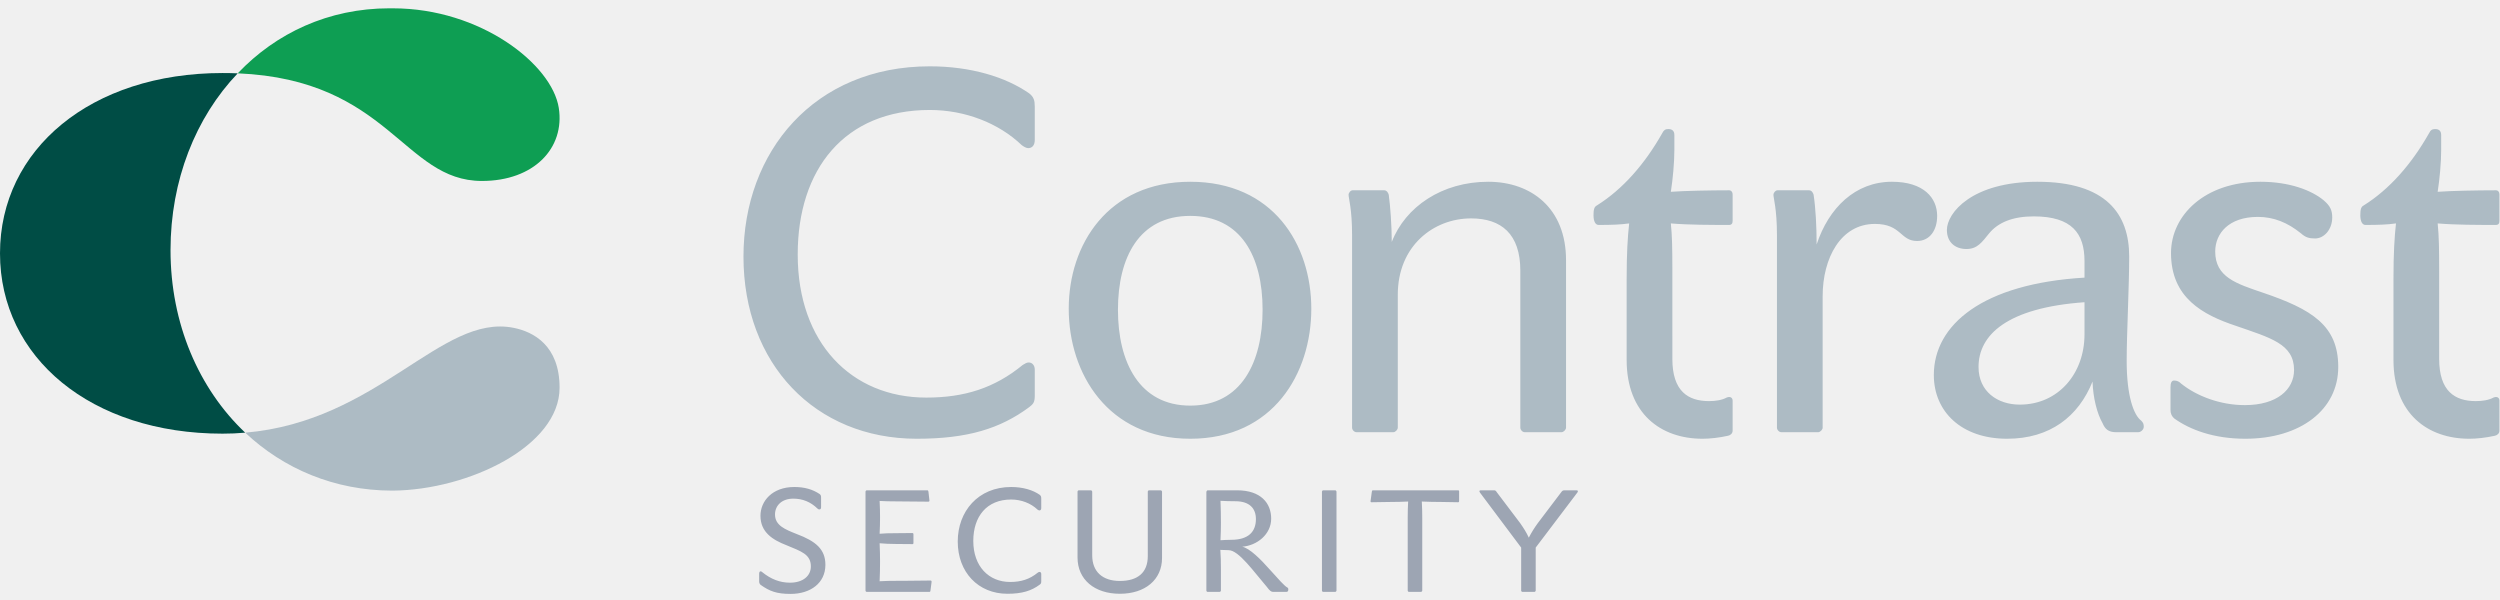
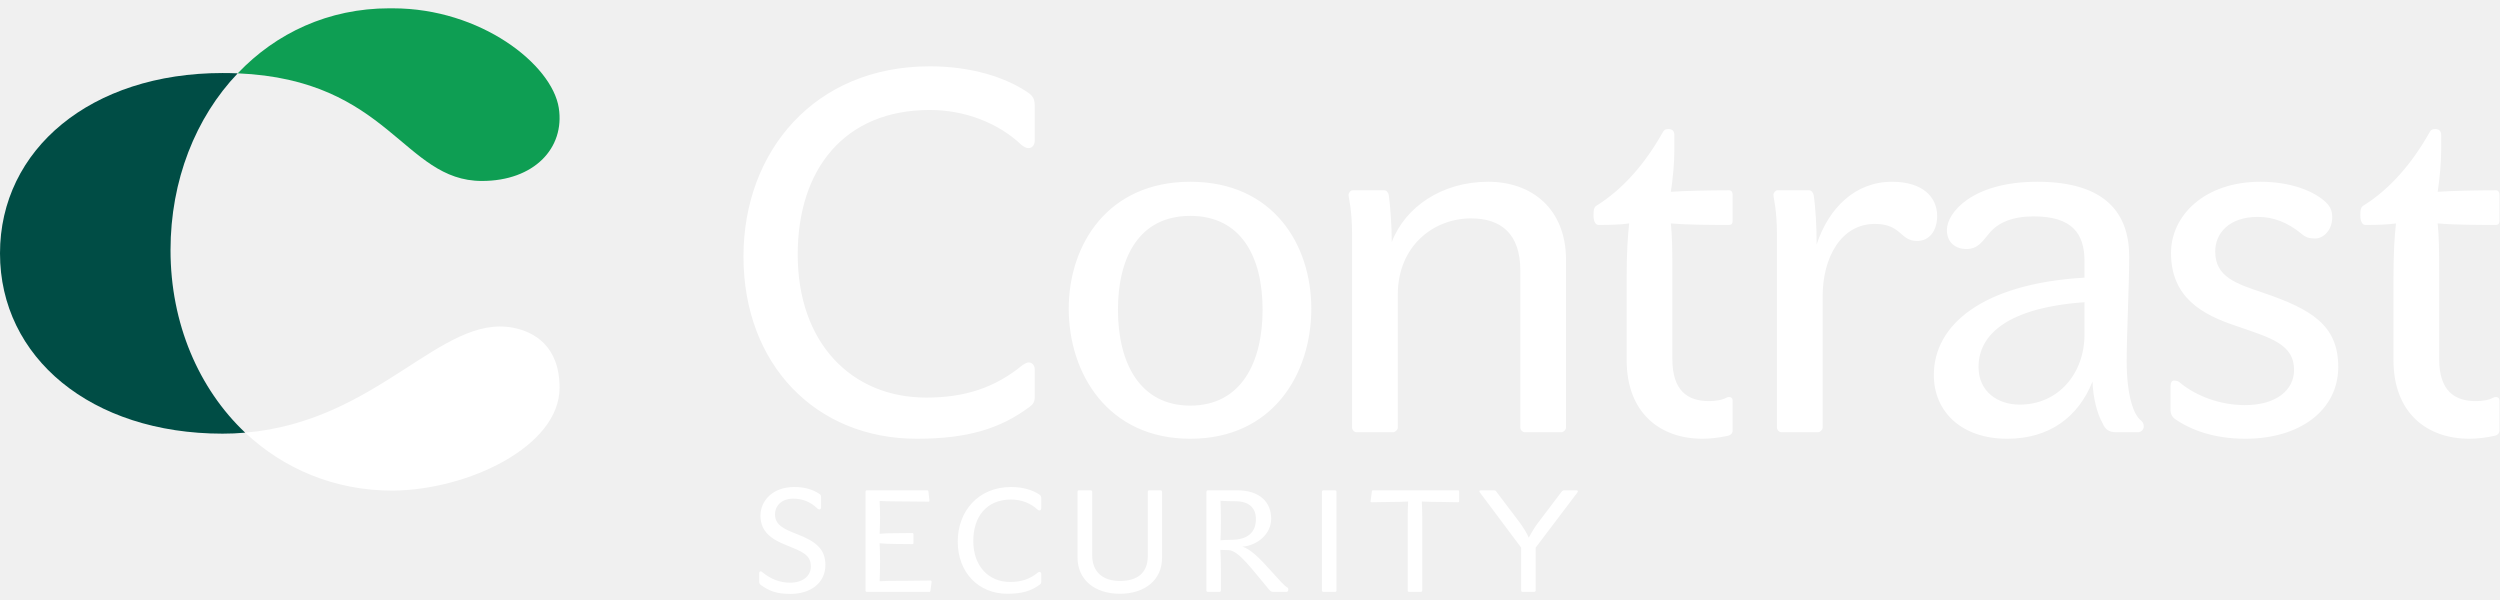
<svg xmlns="http://www.w3.org/2000/svg" width="250px" height="60px" viewBox="0 0 250 60" version="1.1">
  <g id="Page-1" stroke="none" stroke-width="1" fill="none" fill-rule="evenodd">
    <g id="Home-V1" transform="translate(-69, -47)" fill-rule="nonzero">
      <g id="Contrast_Logo_RGB" transform="translate(69, 47.83084)">
-         <path d="M92.979,5.801 C97.047,5.801 100.563,6.855 102.924,8.511 C103.375,8.863 103.476,9.214 103.476,9.816 L103.476,13.179 C103.476,13.681 103.225,13.982 102.823,13.982 C102.622,13.982 102.371,13.832 102.17,13.681 C99.86,11.472 96.495,10.167 92.979,10.167 C84.442,10.167 79.771,16.09 79.771,24.623 C79.771,33.457 85.145,38.928 92.628,38.928 C96.445,38.928 99.458,37.974 102.27,35.666 C102.522,35.515 102.672,35.415 102.873,35.415 C103.225,35.415 103.476,35.716 103.476,36.117 L103.476,38.778 C103.476,39.38 103.325,39.581 102.924,39.882 C100.011,42.04 96.746,43.044 91.674,43.044 C81.529,43.044 74.347,35.565 74.347,24.824 C74.347,14.333 81.428,5.801 92.979,5.801 Z M119.027,17.345 C127.314,17.345 131.131,23.619 131.131,30.044 C131.131,36.519 127.314,43.044 119.027,43.044 C110.79,43.044 106.873,36.519 106.873,30.044 C106.873,23.619 110.79,17.345 119.027,17.345 Z M166.834,12.075 C167.236,12.075 167.436,12.276 167.436,12.677 L167.436,14.183 C167.436,15.438 167.286,17.044 167.085,18.349 C168.441,18.249 171.052,18.198 172.911,18.198 C173.112,18.198 173.262,18.349 173.262,18.65 L173.262,21.26 C173.262,21.511 173.162,21.662 172.911,21.662 C171.153,21.662 168.843,21.662 167.085,21.511 C167.212,22.737 167.232,23.963 167.235,25.908 L167.236,35.063 C167.236,38.276 168.792,39.28 170.902,39.28 C171.555,39.28 172.208,39.179 172.659,38.928 C173.011,38.778 173.262,38.928 173.262,39.229 L173.262,42.241 C173.262,42.492 173.061,42.693 172.81,42.743 C171.906,42.944 171.002,43.044 170.249,43.044 C166.08,43.044 162.665,40.534 162.665,35.164 L162.665,27.083 C162.665,24.422 162.766,22.916 162.916,21.511 C162.079,21.637 160.998,21.658 160.254,21.661 L159.853,21.662 L159.853,21.662 C159.552,21.662 159.351,21.31 159.351,20.708 C159.351,20.156 159.401,19.855 159.702,19.704 C162.264,18.098 164.473,15.588 166.231,12.476 C166.382,12.175 166.533,12.075 166.834,12.075 Z M203.729,17.345 C210.609,17.345 212.919,20.557 212.919,24.824 C212.919,27.835 212.668,32.503 212.668,35.264 C212.668,38.778 213.371,40.685 214.125,41.237 C214.326,41.438 214.376,41.588 214.376,41.839 C214.376,42.141 214.075,42.391 213.824,42.391 L211.614,42.391 C210.86,42.391 210.509,42.09 210.258,41.488 C209.705,40.534 209.304,38.928 209.253,37.322 C207.847,40.835 204.984,43.044 200.715,43.044 C196.145,43.044 193.383,40.334 193.383,36.669 C193.383,31.65 198.255,27.534 208.45,26.932 L208.45,25.276 C208.45,22.515 207.194,20.808 203.377,20.808 C201.268,20.808 199.811,21.411 198.907,22.515 C198.204,23.368 197.752,24.071 196.647,24.071 C195.542,24.071 194.689,23.418 194.689,22.164 C194.689,20.457 197.2,17.345 203.729,17.345 Z M226.041,17.345 C228.954,17.345 231.164,18.198 232.369,19.202 C233.022,19.754 233.223,20.206 233.223,20.909 C233.223,22.164 232.369,23.017 231.515,23.017 C230.912,23.017 230.561,22.916 230.109,22.515 C228.753,21.411 227.347,20.859 225.79,20.859 C222.877,20.859 221.521,22.515 221.521,24.322 C221.521,26.882 223.63,27.534 226.292,28.438 C231.164,30.094 233.825,31.7 233.825,35.866 C233.825,40.133 230.059,43.044 224.534,43.044 C221.37,43.044 219.01,42.141 217.453,41.036 C217.152,40.785 217.051,40.484 217.051,40.183 L217.051,37.874 C217.051,37.473 217.152,37.222 217.403,37.222 C217.704,37.222 217.905,37.322 218.106,37.523 C219.663,38.778 222.023,39.681 224.484,39.681 C227.698,39.681 229.406,38.125 229.406,36.168 C229.406,33.557 227.045,32.955 223.58,31.75 C220.265,30.646 217.101,28.94 217.101,24.473 C217.101,20.708 220.466,17.345 226.041,17.345 Z M243.515,12.075 C243.917,12.075 244.118,12.276 244.118,12.677 L244.118,14.183 C244.118,15.438 243.967,17.044 243.767,18.349 C245.123,18.249 247.734,18.198 249.592,18.198 C249.793,18.198 249.944,18.349 249.944,18.65 L249.944,21.26 C249.944,21.511 249.843,21.662 249.592,21.662 C247.835,21.662 245.524,21.662 243.767,21.511 C243.901,22.814 243.915,24.116 243.917,26.281 L243.917,35.063 C243.917,38.276 245.474,39.28 247.583,39.28 C248.236,39.28 248.889,39.179 249.341,38.928 C249.693,38.778 249.944,38.928 249.944,39.229 L249.944,42.241 C249.944,42.492 249.743,42.693 249.492,42.743 C248.588,42.944 247.684,43.044 246.93,43.044 C242.762,43.044 239.347,40.534 239.347,35.164 L239.347,27.083 C239.347,24.422 239.447,22.916 239.598,21.511 C238.761,21.637 237.68,21.658 236.936,21.661 L236.535,21.662 L236.535,21.662 C236.233,21.662 236.032,21.31 236.032,20.708 C236.032,20.156 236.082,19.855 236.384,19.704 C238.945,18.098 241.155,15.588 242.913,12.476 C243.063,12.175 243.214,12.075 243.515,12.075 Z M148.819,17.345 C153.138,17.345 156.603,20.005 156.603,25.175 L156.603,41.94 C156.603,42.141 156.352,42.391 156.151,42.391 L152.485,42.391 C152.234,42.391 152.033,42.141 152.033,41.94 L152.033,26.229 C152.033,22.565 150.125,21.009 147.111,21.009 C143.345,21.009 139.779,23.77 139.779,28.639 L139.779,41.94 C139.779,42.141 139.528,42.391 139.327,42.391 L135.661,42.391 C135.409,42.391 135.208,42.141 135.208,41.94 L135.208,22.666 C135.208,20.056 134.857,19.001 134.857,18.65 C134.857,18.449 135.058,18.198 135.259,18.198 L138.423,18.198 C138.674,18.198 138.825,18.449 138.875,18.65 C139.026,19.704 139.176,21.762 139.176,23.368 C140.532,19.855 144.198,17.345 148.819,17.345 Z M189.196,17.345 C192.36,17.345 193.716,18.951 193.716,20.758 C193.716,22.214 192.963,23.268 191.707,23.268 C190,23.268 190.15,21.561 187.488,21.561 C184.073,21.561 182.265,24.974 182.265,28.789 L182.265,41.94 C182.265,42.141 182.014,42.391 181.813,42.391 L178.147,42.391 C177.896,42.391 177.695,42.141 177.695,41.94 L177.695,22.666 C177.695,20.056 177.344,19.001 177.344,18.65 C177.344,18.449 177.544,18.198 177.745,18.198 L180.91,18.198 C181.161,18.198 181.311,18.449 181.361,18.65 C181.562,19.955 181.663,21.812 181.663,23.619 C182.868,19.955 185.53,17.345 189.196,17.345 Z M119.027,20.758 C113.904,20.758 111.795,24.924 111.795,30.144 C111.795,35.415 113.955,39.731 119.027,39.731 C124.15,39.731 126.259,35.365 126.259,30.144 C126.259,24.824 124.1,20.758 119.027,20.758 Z M208.45,29.391 C200.715,29.944 197.853,32.654 197.853,35.866 C197.853,38.326 199.761,39.631 201.971,39.631 C205.838,39.631 208.45,36.519 208.45,32.604 L208.45,29.391 Z" id="Contrast" fill="#adbbc4" />
-         <path d="M79.43,47.869 C80.438,47.869 81.258,48.099 81.964,48.574 C82.093,48.674 82.108,48.761 82.108,48.933 L82.108,49.912 C82.108,50.041 82.036,50.113 81.935,50.113 C81.863,50.113 81.806,50.085 81.748,50.027 C81.057,49.351 80.25,49.034 79.329,49.034 C78.148,49.034 77.501,49.754 77.501,50.617 C77.501,51.725 78.523,52.114 79.675,52.574 C81.59,53.294 82.54,54.099 82.54,55.653 C82.54,57.481 81.042,58.56 79.056,58.56 C77.659,58.56 76.953,58.287 76.061,57.654 C75.974,57.567 75.917,57.481 75.917,57.323 L75.917,56.531 C75.917,56.387 75.974,56.301 76.061,56.301 C76.133,56.301 76.19,56.344 76.248,56.402 C77.083,57.078 77.99,57.438 78.998,57.438 C80.294,57.438 81.086,56.761 81.086,55.812 C81.086,54.617 80.164,54.315 78.624,53.682 C77.256,53.15 76.046,52.387 76.046,50.747 C76.046,49.279 77.227,47.869 79.43,47.869 Z M101.115,47.869 C102.282,47.869 103.29,48.171 103.966,48.646 C104.096,48.746 104.125,48.847 104.125,49.02 L104.125,49.984 C104.125,50.128 104.053,50.214 103.938,50.214 C103.88,50.214 103.808,50.171 103.75,50.128 C103.088,49.495 102.123,49.121 101.115,49.121 C98.668,49.121 97.329,50.819 97.329,53.265 C97.329,55.797 98.869,57.366 101.015,57.366 C102.109,57.366 102.973,57.092 103.779,56.431 C103.851,56.387 103.894,56.359 103.952,56.359 C104.053,56.359 104.125,56.445 104.125,56.56 L104.125,57.323 C104.125,57.495 104.081,57.553 103.966,57.639 C103.131,58.258 102.195,58.546 100.741,58.546 C97.833,58.546 95.774,56.402 95.774,53.322 C95.774,50.315 97.804,47.869 101.115,47.869 Z M109.092,48.2 C109.149,48.2 109.221,48.272 109.221,48.343 L109.221,54.704 C109.221,56.33 110.243,57.265 111.985,57.265 C113.757,57.265 114.779,56.445 114.779,54.776 L114.779,48.343 C114.779,48.272 114.836,48.2 114.908,48.2 L116.075,48.2 C116.132,48.2 116.204,48.272 116.204,48.343 L116.204,54.963 C116.204,57.15 114.505,58.546 111.985,58.546 C109.466,58.546 107.753,57.136 107.753,54.92 L107.753,48.343 C107.753,48.272 107.81,48.2 107.882,48.2 L109.092,48.2 Z M92.728,48.2 C92.8,48.2 92.828,48.243 92.843,48.329 L92.944,49.221 C92.944,49.293 92.915,49.336 92.843,49.336 C91.979,49.336 90.539,49.308 89.704,49.308 C88.955,49.308 88.451,49.293 87.962,49.264 C87.991,49.826 88.005,50.401 88.005,50.89 C88.005,51.423 87.991,51.984 87.962,52.545 C88.408,52.502 88.912,52.488 89.632,52.488 C90.366,52.488 90.899,52.473 91.244,52.473 C91.302,52.473 91.345,52.517 91.345,52.603 L91.345,53.466 C91.345,53.538 91.317,53.581 91.244,53.581 C90.885,53.581 90.338,53.567 89.603,53.567 C88.984,53.567 88.437,53.538 87.962,53.495 C87.991,54.128 88.005,54.733 88.005,55.322 C88.005,55.97 87.991,56.646 87.962,57.294 C88.515,57.259 88.992,57.252 89.731,57.251 L90.266,57.251 L90.266,57.251 C91.187,57.251 92.195,57.222 93.059,57.222 C93.116,57.222 93.16,57.265 93.16,57.351 L93.044,58.244 C93.03,58.316 93.016,58.359 92.944,58.359 L86.68,58.359 C86.608,58.359 86.551,58.287 86.551,58.229 L86.551,48.343 C86.551,48.272 86.608,48.2 86.68,48.2 L92.728,48.2 Z M123.705,48.2 C126.066,48.2 127.118,49.466 127.118,51.034 C127.118,52.603 125.706,53.725 124.223,53.84 C124.958,53.999 126.023,55.035 127.06,56.215 C127.866,57.107 128.442,57.769 128.744,57.927 C128.816,57.956 128.831,58.028 128.831,58.129 C128.831,58.272 128.759,58.359 128.644,58.359 L127.319,58.359 C127.132,58.359 126.988,58.272 126.671,57.841 C125.39,56.359 123.878,54.186 122.856,54.186 C122.697,54.186 122.294,54.171 122.035,54.157 C122.078,54.776 122.092,55.423 122.092,56.1 L122.092,58.229 C122.092,58.287 122.02,58.359 121.963,58.359 L120.768,58.359 C120.696,58.359 120.638,58.287 120.638,58.229 L120.638,48.387 C120.638,48.286 120.71,48.2 120.768,48.2 L123.705,48.2 Z M133.52,48.2 C133.577,48.2 133.649,48.272 133.649,48.343 L133.649,58.229 C133.649,58.287 133.577,58.359 133.52,58.359 L132.325,58.359 C132.253,58.359 132.195,58.287 132.195,58.229 L132.195,48.343 C132.195,48.272 132.253,48.2 132.325,48.2 L133.52,48.2 Z M145.81,48.2 C145.882,48.2 145.911,48.243 145.911,48.315 L145.911,49.293 C145.911,49.351 145.882,49.394 145.81,49.394 C145.277,49.394 144.644,49.365 144.111,49.365 C143.477,49.365 142.815,49.351 142.181,49.322 C142.21,49.854 142.225,50.387 142.225,50.919 L142.225,58.229 C142.225,58.287 142.153,58.359 142.095,58.359 L140.9,58.359 C140.828,58.359 140.771,58.287 140.771,58.229 L140.771,50.89 C140.771,50.358 140.785,49.826 140.814,49.322 C140.238,49.351 139.647,49.365 139.071,49.365 C138.409,49.365 137.819,49.394 137.157,49.394 C137.085,49.394 137.041,49.351 137.056,49.279 L137.185,48.329 C137.2,48.243 137.228,48.2 137.286,48.2 L145.81,48.2 Z M149.409,48.2 C149.538,48.2 149.61,48.272 149.654,48.358 L152.015,51.48 C152.346,51.955 152.648,52.416 152.879,52.934 C153.167,52.387 153.455,51.926 153.771,51.495 L156.147,48.358 C156.234,48.228 156.334,48.2 156.45,48.2 L157.659,48.2 C157.818,48.2 157.818,48.315 157.731,48.43 L153.57,53.927 L153.57,58.229 C153.57,58.287 153.498,58.359 153.44,58.359 L152.245,58.359 C152.173,58.359 152.116,58.287 152.116,58.229 L152.116,53.927 L147.998,48.43 C147.912,48.315 147.912,48.2 148.07,48.2 L149.409,48.2 Z M122.049,49.25 C122.078,49.782 122.092,50.862 122.092,51.437 C122.092,52.027 122.078,52.617 122.049,53.193 C122.308,53.178 122.712,53.15 123.115,53.15 C124.828,53.15 125.591,52.358 125.591,51.078 C125.591,49.984 124.929,49.293 123.532,49.293 C123.014,49.293 122.539,49.279 122.049,49.25 Z" id="Security" fill="#9DA5B3" />
+         <path d="M92.979,5.801 C97.047,5.801 100.563,6.855 102.924,8.511 C103.375,8.863 103.476,9.214 103.476,9.816 L103.476,13.179 C103.476,13.681 103.225,13.982 102.823,13.982 C102.622,13.982 102.371,13.832 102.17,13.681 C99.86,11.472 96.495,10.167 92.979,10.167 C84.442,10.167 79.771,16.09 79.771,24.623 C79.771,33.457 85.145,38.928 92.628,38.928 C96.445,38.928 99.458,37.974 102.27,35.666 C102.522,35.515 102.672,35.415 102.873,35.415 C103.225,35.415 103.476,35.716 103.476,36.117 L103.476,38.778 C103.476,39.38 103.325,39.581 102.924,39.882 C100.011,42.04 96.746,43.044 91.674,43.044 C81.529,43.044 74.347,35.565 74.347,24.824 C74.347,14.333 81.428,5.801 92.979,5.801 Z M119.027,17.345 C127.314,17.345 131.131,23.619 131.131,30.044 C131.131,36.519 127.314,43.044 119.027,43.044 C110.79,43.044 106.873,36.519 106.873,30.044 C106.873,23.619 110.79,17.345 119.027,17.345 Z M166.834,12.075 C167.236,12.075 167.436,12.276 167.436,12.677 L167.436,14.183 C167.436,15.438 167.286,17.044 167.085,18.349 C168.441,18.249 171.052,18.198 172.911,18.198 C173.112,18.198 173.262,18.349 173.262,18.65 L173.262,21.26 C173.262,21.511 173.162,21.662 172.911,21.662 C171.153,21.662 168.843,21.662 167.085,21.511 C167.212,22.737 167.232,23.963 167.235,25.908 L167.236,35.063 C167.236,38.276 168.792,39.28 170.902,39.28 C171.555,39.28 172.208,39.179 172.659,38.928 C173.011,38.778 173.262,38.928 173.262,39.229 L173.262,42.241 C173.262,42.492 173.061,42.693 172.81,42.743 C171.906,42.944 171.002,43.044 170.249,43.044 C166.08,43.044 162.665,40.534 162.665,35.164 L162.665,27.083 C162.665,24.422 162.766,22.916 162.916,21.511 C162.079,21.637 160.998,21.658 160.254,21.661 L159.853,21.662 L159.853,21.662 C159.552,21.662 159.351,21.31 159.351,20.708 C159.351,20.156 159.401,19.855 159.702,19.704 C162.264,18.098 164.473,15.588 166.231,12.476 C166.382,12.175 166.533,12.075 166.834,12.075 Z M203.729,17.345 C210.609,17.345 212.919,20.557 212.919,24.824 C212.919,27.835 212.668,32.503 212.668,35.264 C212.668,38.778 213.371,40.685 214.125,41.237 C214.326,41.438 214.376,41.588 214.376,41.839 C214.376,42.141 214.075,42.391 213.824,42.391 L211.614,42.391 C210.86,42.391 210.509,42.09 210.258,41.488 C209.705,40.534 209.304,38.928 209.253,37.322 C207.847,40.835 204.984,43.044 200.715,43.044 C196.145,43.044 193.383,40.334 193.383,36.669 C193.383,31.65 198.255,27.534 208.45,26.932 L208.45,25.276 C208.45,22.515 207.194,20.808 203.377,20.808 C201.268,20.808 199.811,21.411 198.907,22.515 C198.204,23.368 197.752,24.071 196.647,24.071 C195.542,24.071 194.689,23.418 194.689,22.164 C194.689,20.457 197.2,17.345 203.729,17.345 Z M226.041,17.345 C228.954,17.345 231.164,18.198 232.369,19.202 C233.022,19.754 233.223,20.206 233.223,20.909 C233.223,22.164 232.369,23.017 231.515,23.017 C230.912,23.017 230.561,22.916 230.109,22.515 C228.753,21.411 227.347,20.859 225.79,20.859 C222.877,20.859 221.521,22.515 221.521,24.322 C221.521,26.882 223.63,27.534 226.292,28.438 C231.164,30.094 233.825,31.7 233.825,35.866 C233.825,40.133 230.059,43.044 224.534,43.044 C221.37,43.044 219.01,42.141 217.453,41.036 C217.152,40.785 217.051,40.484 217.051,40.183 L217.051,37.874 C217.051,37.473 217.152,37.222 217.403,37.222 C217.704,37.222 217.905,37.322 218.106,37.523 C219.663,38.778 222.023,39.681 224.484,39.681 C227.698,39.681 229.406,38.125 229.406,36.168 C229.406,33.557 227.045,32.955 223.58,31.75 C220.265,30.646 217.101,28.94 217.101,24.473 C217.101,20.708 220.466,17.345 226.041,17.345 Z M243.515,12.075 C243.917,12.075 244.118,12.276 244.118,12.677 L244.118,14.183 C244.118,15.438 243.967,17.044 243.767,18.349 C245.123,18.249 247.734,18.198 249.592,18.198 C249.793,18.198 249.944,18.349 249.944,18.65 L249.944,21.26 C249.944,21.511 249.843,21.662 249.592,21.662 C247.835,21.662 245.524,21.662 243.767,21.511 C243.901,22.814 243.915,24.116 243.917,26.281 L243.917,35.063 C243.917,38.276 245.474,39.28 247.583,39.28 C248.236,39.28 248.889,39.179 249.341,38.928 C249.693,38.778 249.944,38.928 249.944,39.229 L249.944,42.241 C249.944,42.492 249.743,42.693 249.492,42.743 C248.588,42.944 247.684,43.044 246.93,43.044 C242.762,43.044 239.347,40.534 239.347,35.164 L239.347,27.083 C239.347,24.422 239.447,22.916 239.598,21.511 C238.761,21.637 237.68,21.658 236.936,21.661 L236.535,21.662 L236.535,21.662 C236.233,21.662 236.032,21.31 236.032,20.708 C236.032,20.156 236.082,19.855 236.384,19.704 C238.945,18.098 241.155,15.588 242.913,12.476 C243.063,12.175 243.214,12.075 243.515,12.075 Z M148.819,17.345 C153.138,17.345 156.603,20.005 156.603,25.175 L156.603,41.94 C156.603,42.141 156.352,42.391 156.151,42.391 L152.485,42.391 C152.234,42.391 152.033,42.141 152.033,41.94 L152.033,26.229 C152.033,22.565 150.125,21.009 147.111,21.009 C143.345,21.009 139.779,23.77 139.779,28.639 L139.779,41.94 C139.779,42.141 139.528,42.391 139.327,42.391 L135.661,42.391 C135.409,42.391 135.208,42.141 135.208,41.94 L135.208,22.666 C135.208,20.056 134.857,19.001 134.857,18.65 C134.857,18.449 135.058,18.198 135.259,18.198 L138.423,18.198 C138.674,18.198 138.825,18.449 138.875,18.65 C139.026,19.704 139.176,21.762 139.176,23.368 C140.532,19.855 144.198,17.345 148.819,17.345 Z M189.196,17.345 C192.36,17.345 193.716,18.951 193.716,20.758 C193.716,22.214 192.963,23.268 191.707,23.268 C190,23.268 190.15,21.561 187.488,21.561 C184.073,21.561 182.265,24.974 182.265,28.789 L182.265,41.94 C182.265,42.141 182.014,42.391 181.813,42.391 L178.147,42.391 C177.896,42.391 177.695,42.141 177.695,41.94 L177.695,22.666 C177.695,20.056 177.344,19.001 177.344,18.65 C177.344,18.449 177.544,18.198 177.745,18.198 L180.91,18.198 C181.161,18.198 181.311,18.449 181.361,18.65 C181.562,19.955 181.663,21.812 181.663,23.619 C182.868,19.955 185.53,17.345 189.196,17.345 Z M119.027,20.758 C113.904,20.758 111.795,24.924 111.795,30.144 C111.795,35.415 113.955,39.731 119.027,39.731 C124.15,39.731 126.259,35.365 126.259,30.144 C126.259,24.824 124.1,20.758 119.027,20.758 Z M208.45,29.391 C200.715,29.944 197.853,32.654 197.853,35.866 C197.853,38.326 199.761,39.631 201.971,39.631 C205.838,39.631 208.45,36.519 208.45,32.604 L208.45,29.391 Z" id="Contrast" fill="#fff" />
+         <path d="M79.43,47.869 C80.438,47.869 81.258,48.099 81.964,48.574 C82.093,48.674 82.108,48.761 82.108,48.933 L82.108,49.912 C82.108,50.041 82.036,50.113 81.935,50.113 C81.863,50.113 81.806,50.085 81.748,50.027 C81.057,49.351 80.25,49.034 79.329,49.034 C78.148,49.034 77.501,49.754 77.501,50.617 C77.501,51.725 78.523,52.114 79.675,52.574 C81.59,53.294 82.54,54.099 82.54,55.653 C82.54,57.481 81.042,58.56 79.056,58.56 C77.659,58.56 76.953,58.287 76.061,57.654 C75.974,57.567 75.917,57.481 75.917,57.323 L75.917,56.531 C75.917,56.387 75.974,56.301 76.061,56.301 C76.133,56.301 76.19,56.344 76.248,56.402 C77.083,57.078 77.99,57.438 78.998,57.438 C80.294,57.438 81.086,56.761 81.086,55.812 C81.086,54.617 80.164,54.315 78.624,53.682 C77.256,53.15 76.046,52.387 76.046,50.747 C76.046,49.279 77.227,47.869 79.43,47.869 Z M101.115,47.869 C102.282,47.869 103.29,48.171 103.966,48.646 C104.096,48.746 104.125,48.847 104.125,49.02 L104.125,49.984 C104.125,50.128 104.053,50.214 103.938,50.214 C103.88,50.214 103.808,50.171 103.75,50.128 C103.088,49.495 102.123,49.121 101.115,49.121 C98.668,49.121 97.329,50.819 97.329,53.265 C97.329,55.797 98.869,57.366 101.015,57.366 C102.109,57.366 102.973,57.092 103.779,56.431 C103.851,56.387 103.894,56.359 103.952,56.359 C104.053,56.359 104.125,56.445 104.125,56.56 L104.125,57.323 C104.125,57.495 104.081,57.553 103.966,57.639 C103.131,58.258 102.195,58.546 100.741,58.546 C97.833,58.546 95.774,56.402 95.774,53.322 C95.774,50.315 97.804,47.869 101.115,47.869 Z M109.092,48.2 C109.149,48.2 109.221,48.272 109.221,48.343 L109.221,54.704 C109.221,56.33 110.243,57.265 111.985,57.265 C113.757,57.265 114.779,56.445 114.779,54.776 L114.779,48.343 C114.779,48.272 114.836,48.2 114.908,48.2 L116.075,48.2 C116.132,48.2 116.204,48.272 116.204,48.343 L116.204,54.963 C116.204,57.15 114.505,58.546 111.985,58.546 C109.466,58.546 107.753,57.136 107.753,54.92 L107.753,48.343 C107.753,48.272 107.81,48.2 107.882,48.2 L109.092,48.2 Z M92.728,48.2 C92.8,48.2 92.828,48.243 92.843,48.329 L92.944,49.221 C92.944,49.293 92.915,49.336 92.843,49.336 C91.979,49.336 90.539,49.308 89.704,49.308 C88.955,49.308 88.451,49.293 87.962,49.264 C87.991,49.826 88.005,50.401 88.005,50.89 C88.005,51.423 87.991,51.984 87.962,52.545 C88.408,52.502 88.912,52.488 89.632,52.488 C90.366,52.488 90.899,52.473 91.244,52.473 C91.302,52.473 91.345,52.517 91.345,52.603 L91.345,53.466 C91.345,53.538 91.317,53.581 91.244,53.581 C90.885,53.581 90.338,53.567 89.603,53.567 C88.984,53.567 88.437,53.538 87.962,53.495 C87.991,54.128 88.005,54.733 88.005,55.322 C88.005,55.97 87.991,56.646 87.962,57.294 C88.515,57.259 88.992,57.252 89.731,57.251 L90.266,57.251 L90.266,57.251 C91.187,57.251 92.195,57.222 93.059,57.222 C93.116,57.222 93.16,57.265 93.16,57.351 L93.044,58.244 C93.03,58.316 93.016,58.359 92.944,58.359 L86.68,58.359 C86.608,58.359 86.551,58.287 86.551,58.229 L86.551,48.343 C86.551,48.272 86.608,48.2 86.68,48.2 L92.728,48.2 Z M123.705,48.2 C126.066,48.2 127.118,49.466 127.118,51.034 C127.118,52.603 125.706,53.725 124.223,53.84 C124.958,53.999 126.023,55.035 127.06,56.215 C127.866,57.107 128.442,57.769 128.744,57.927 C128.816,57.956 128.831,58.028 128.831,58.129 C128.831,58.272 128.759,58.359 128.644,58.359 L127.319,58.359 C127.132,58.359 126.988,58.272 126.671,57.841 C125.39,56.359 123.878,54.186 122.856,54.186 C122.697,54.186 122.294,54.171 122.035,54.157 C122.078,54.776 122.092,55.423 122.092,56.1 L122.092,58.229 C122.092,58.287 122.02,58.359 121.963,58.359 L120.768,58.359 C120.696,58.359 120.638,58.287 120.638,58.229 L120.638,48.387 C120.638,48.286 120.71,48.2 120.768,48.2 L123.705,48.2 Z M133.52,48.2 C133.577,48.2 133.649,48.272 133.649,48.343 L133.649,58.229 C133.649,58.287 133.577,58.359 133.52,58.359 L132.325,58.359 C132.253,58.359 132.195,58.287 132.195,58.229 L132.195,48.343 C132.195,48.272 132.253,48.2 132.325,48.2 L133.52,48.2 Z M145.81,48.2 C145.882,48.2 145.911,48.243 145.911,48.315 L145.911,49.293 C145.911,49.351 145.882,49.394 145.81,49.394 C145.277,49.394 144.644,49.365 144.111,49.365 C143.477,49.365 142.815,49.351 142.181,49.322 C142.21,49.854 142.225,50.387 142.225,50.919 L142.225,58.229 C142.225,58.287 142.153,58.359 142.095,58.359 L140.9,58.359 C140.828,58.359 140.771,58.287 140.771,58.229 L140.771,50.89 C140.771,50.358 140.785,49.826 140.814,49.322 C140.238,49.351 139.647,49.365 139.071,49.365 C138.409,49.365 137.819,49.394 137.157,49.394 C137.085,49.394 137.041,49.351 137.056,49.279 L137.185,48.329 C137.2,48.243 137.228,48.2 137.286,48.2 L145.81,48.2 Z M149.409,48.2 C149.538,48.2 149.61,48.272 149.654,48.358 L152.015,51.48 C152.346,51.955 152.648,52.416 152.879,52.934 C153.167,52.387 153.455,51.926 153.771,51.495 L156.147,48.358 C156.234,48.228 156.334,48.2 156.45,48.2 L157.659,48.2 C157.818,48.2 157.818,48.315 157.731,48.43 L153.57,53.927 L153.57,58.229 C153.57,58.287 153.498,58.359 153.44,58.359 L152.245,58.359 C152.173,58.359 152.116,58.287 152.116,58.229 L152.116,53.927 L147.998,48.43 C147.912,48.315 147.912,48.2 148.07,48.2 L149.409,48.2 Z M122.049,49.25 C122.078,49.782 122.092,50.862 122.092,51.437 C122.092,52.027 122.078,52.617 122.049,53.193 C122.308,53.178 122.712,53.15 123.115,53.15 C124.828,53.15 125.591,52.358 125.591,51.078 C125.591,49.984 124.929,49.293 123.532,49.293 C123.014,49.293 122.539,49.279 122.049,49.25 Z" id="Security" fill="#fff" />
        <g id="Symbol">
          <path d="M17.052,24.183 C17.052,31.525 19.876,38.044 24.519,42.436 C23.785,42.503 23.03,42.535 22.251,42.535 C9.113,42.535 2.38901777e-14,34.922 2.38901777e-14,24.504 C2.38901777e-14,14.087 9.113,6.472 22.251,6.472 C22.773,6.472 23.281,6.482 23.772,6.502 C19.556,10.918 17.052,17.211 17.052,24.183 Z" id="Path" fill="#004D45" />
          <path d="M55.879,9.965 C56.5,13.969 53.42,17.265 48.189,17.265 C40.327,17.265 38.931,7.139 23.772,6.502 C27.606,2.47 32.863,2.98874959e-15 38.944,2.98874959e-15 C39.064,2.98874959e-15 39.182,2.98874959e-15 39.301,0.002 C48.047,0.002 55.198,5.594 55.879,9.965 Z" id="Path" fill="#0E9E53" />
-           <path d="M51.331,31.946 C53.359,32.341 55.958,33.727 55.958,37.941 C55.958,43.793 46.854,48.159 39.284,48.232 C39.284,48.232 39.265,48.232 39.248,48.232 C39.235,48.232 39.228,48.232 39.222,48.232 C39.215,48.232 39.213,48.232 39.213,48.232 C33.449,48.224 28.364,46.05 24.519,42.436 C37.859,41.306 44.108,30.532 51.331,31.946 Z" id="Path" fill="#adbbc4" />
+           <path d="M51.331,31.946 C53.359,32.341 55.958,33.727 55.958,37.941 C55.958,43.793 46.854,48.159 39.284,48.232 C39.284,48.232 39.265,48.232 39.248,48.232 C39.235,48.232 39.228,48.232 39.222,48.232 C39.215,48.232 39.213,48.232 39.213,48.232 C33.449,48.224 28.364,46.05 24.519,42.436 C37.859,41.306 44.108,30.532 51.331,31.946 Z" id="Path" fill="#fff" />
        </g>
      </g>
    </g>
  </g>
</svg>
